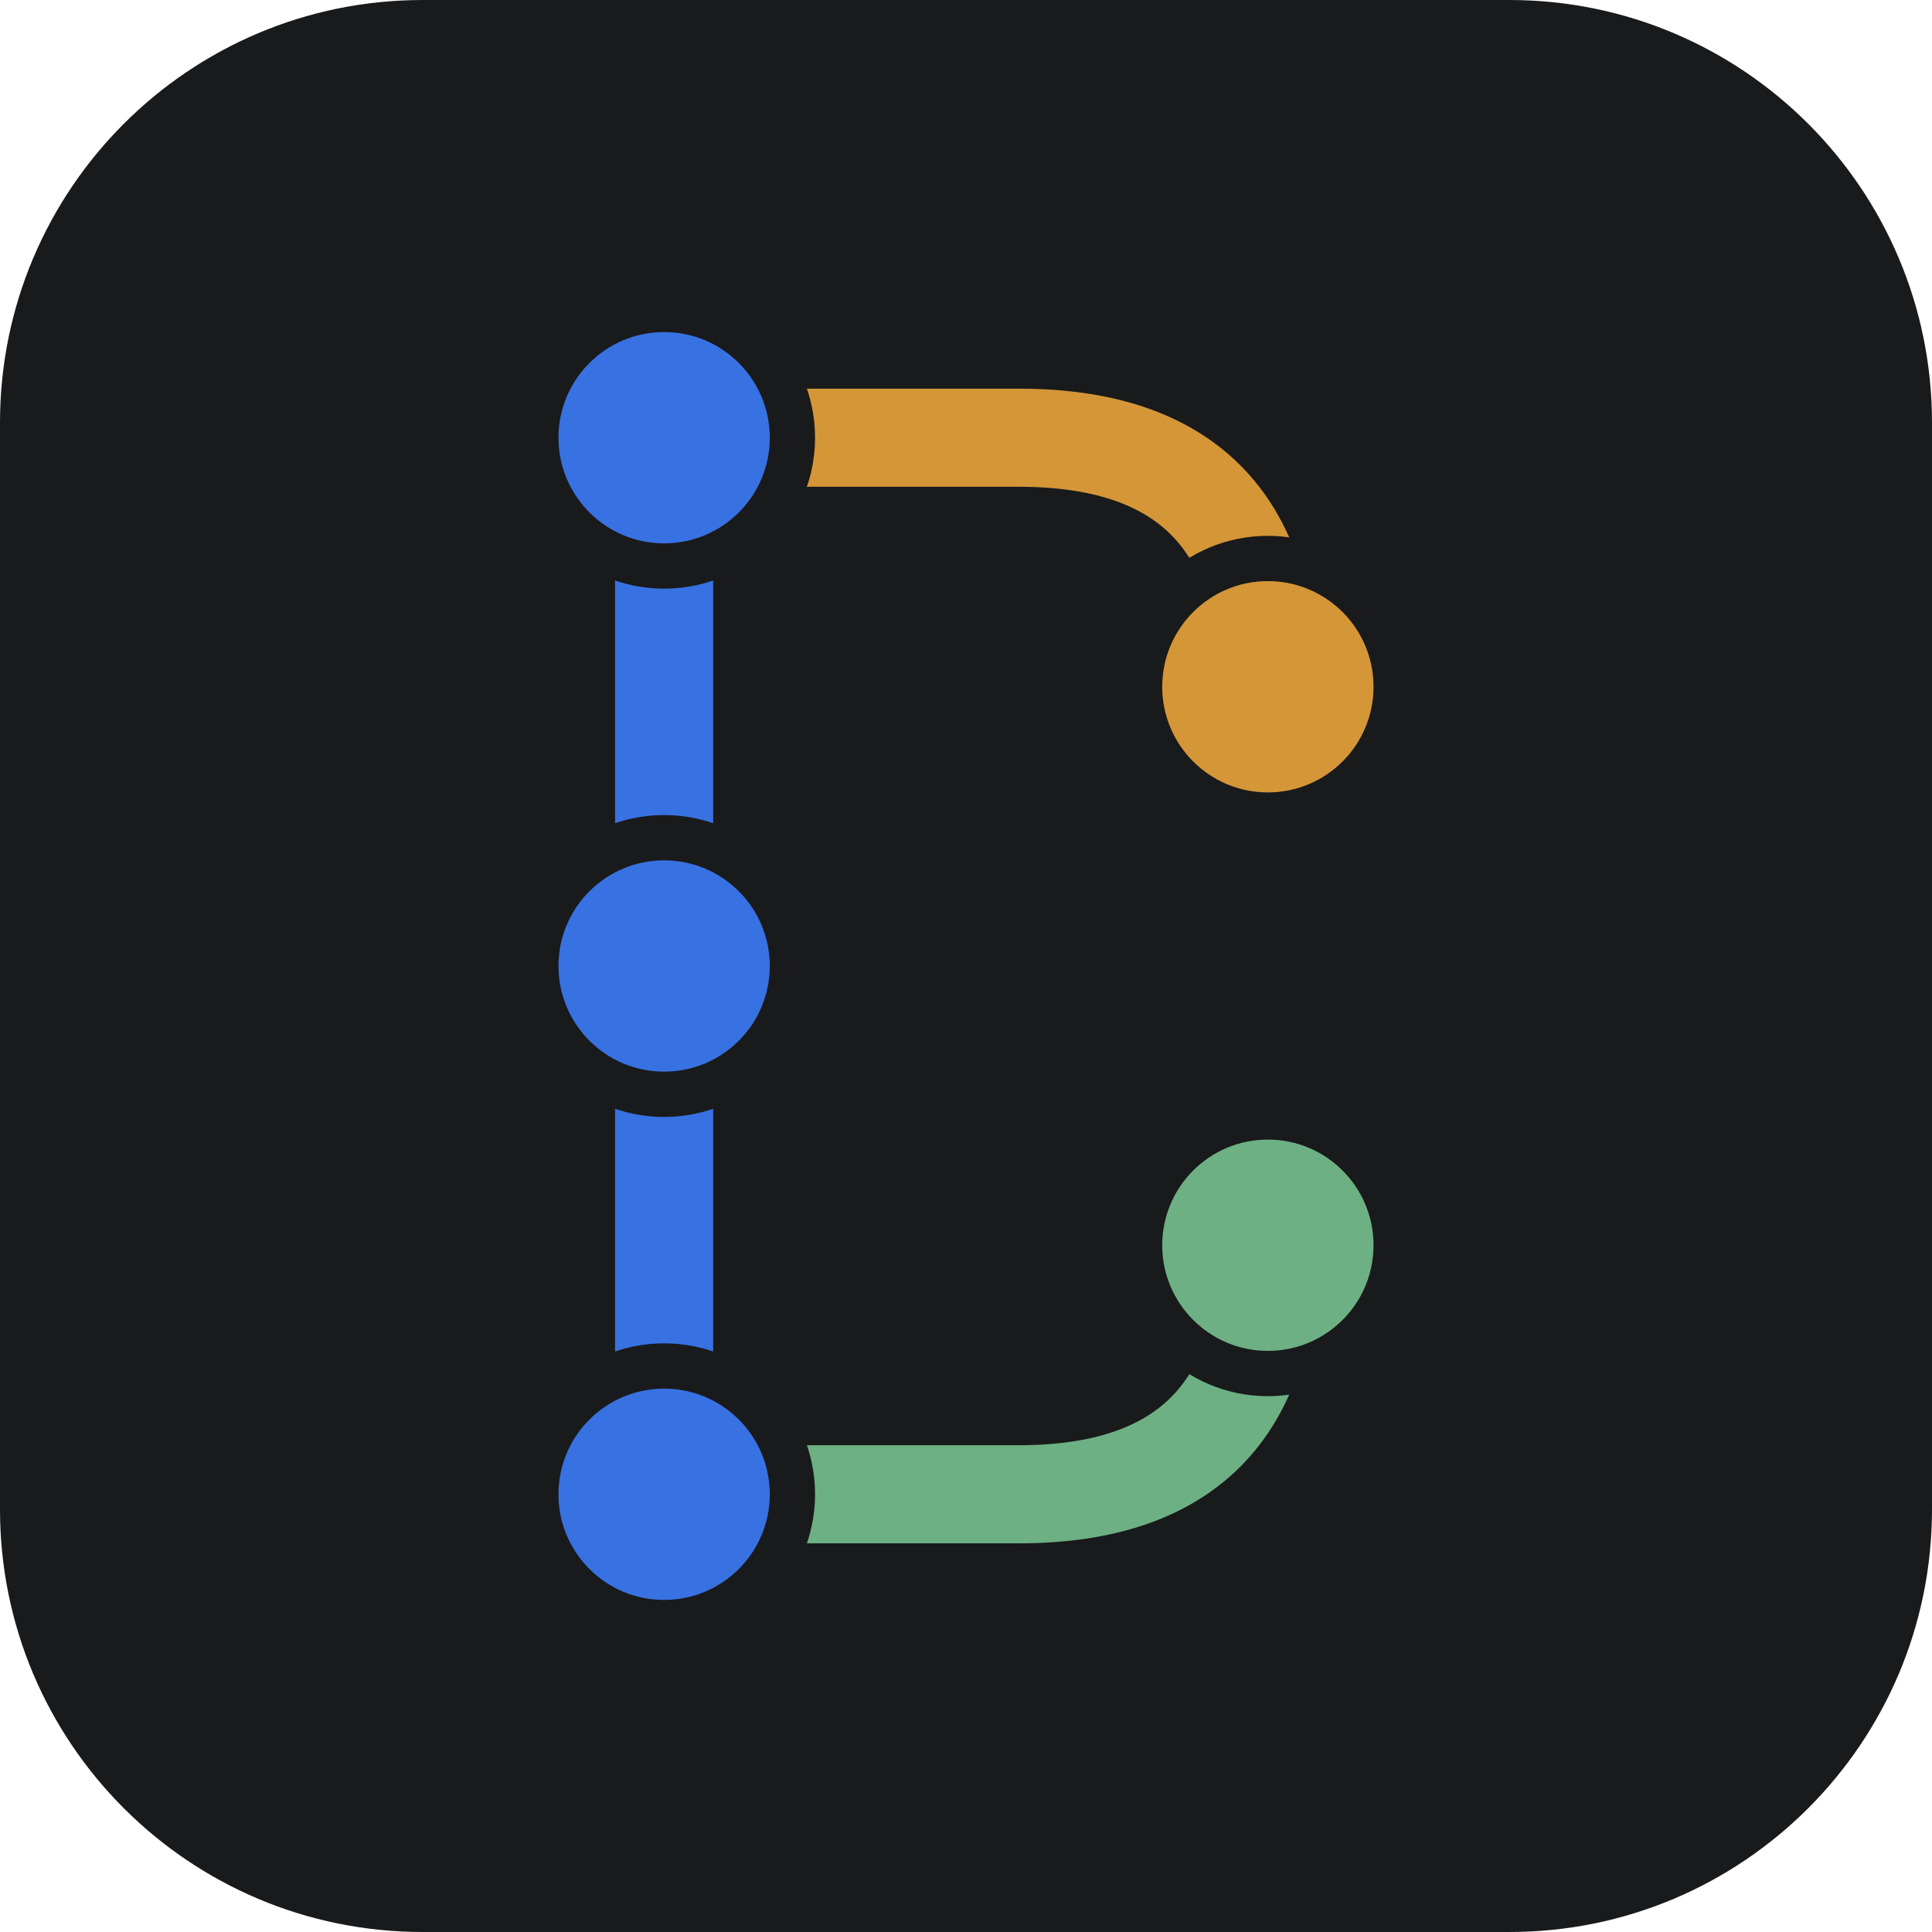
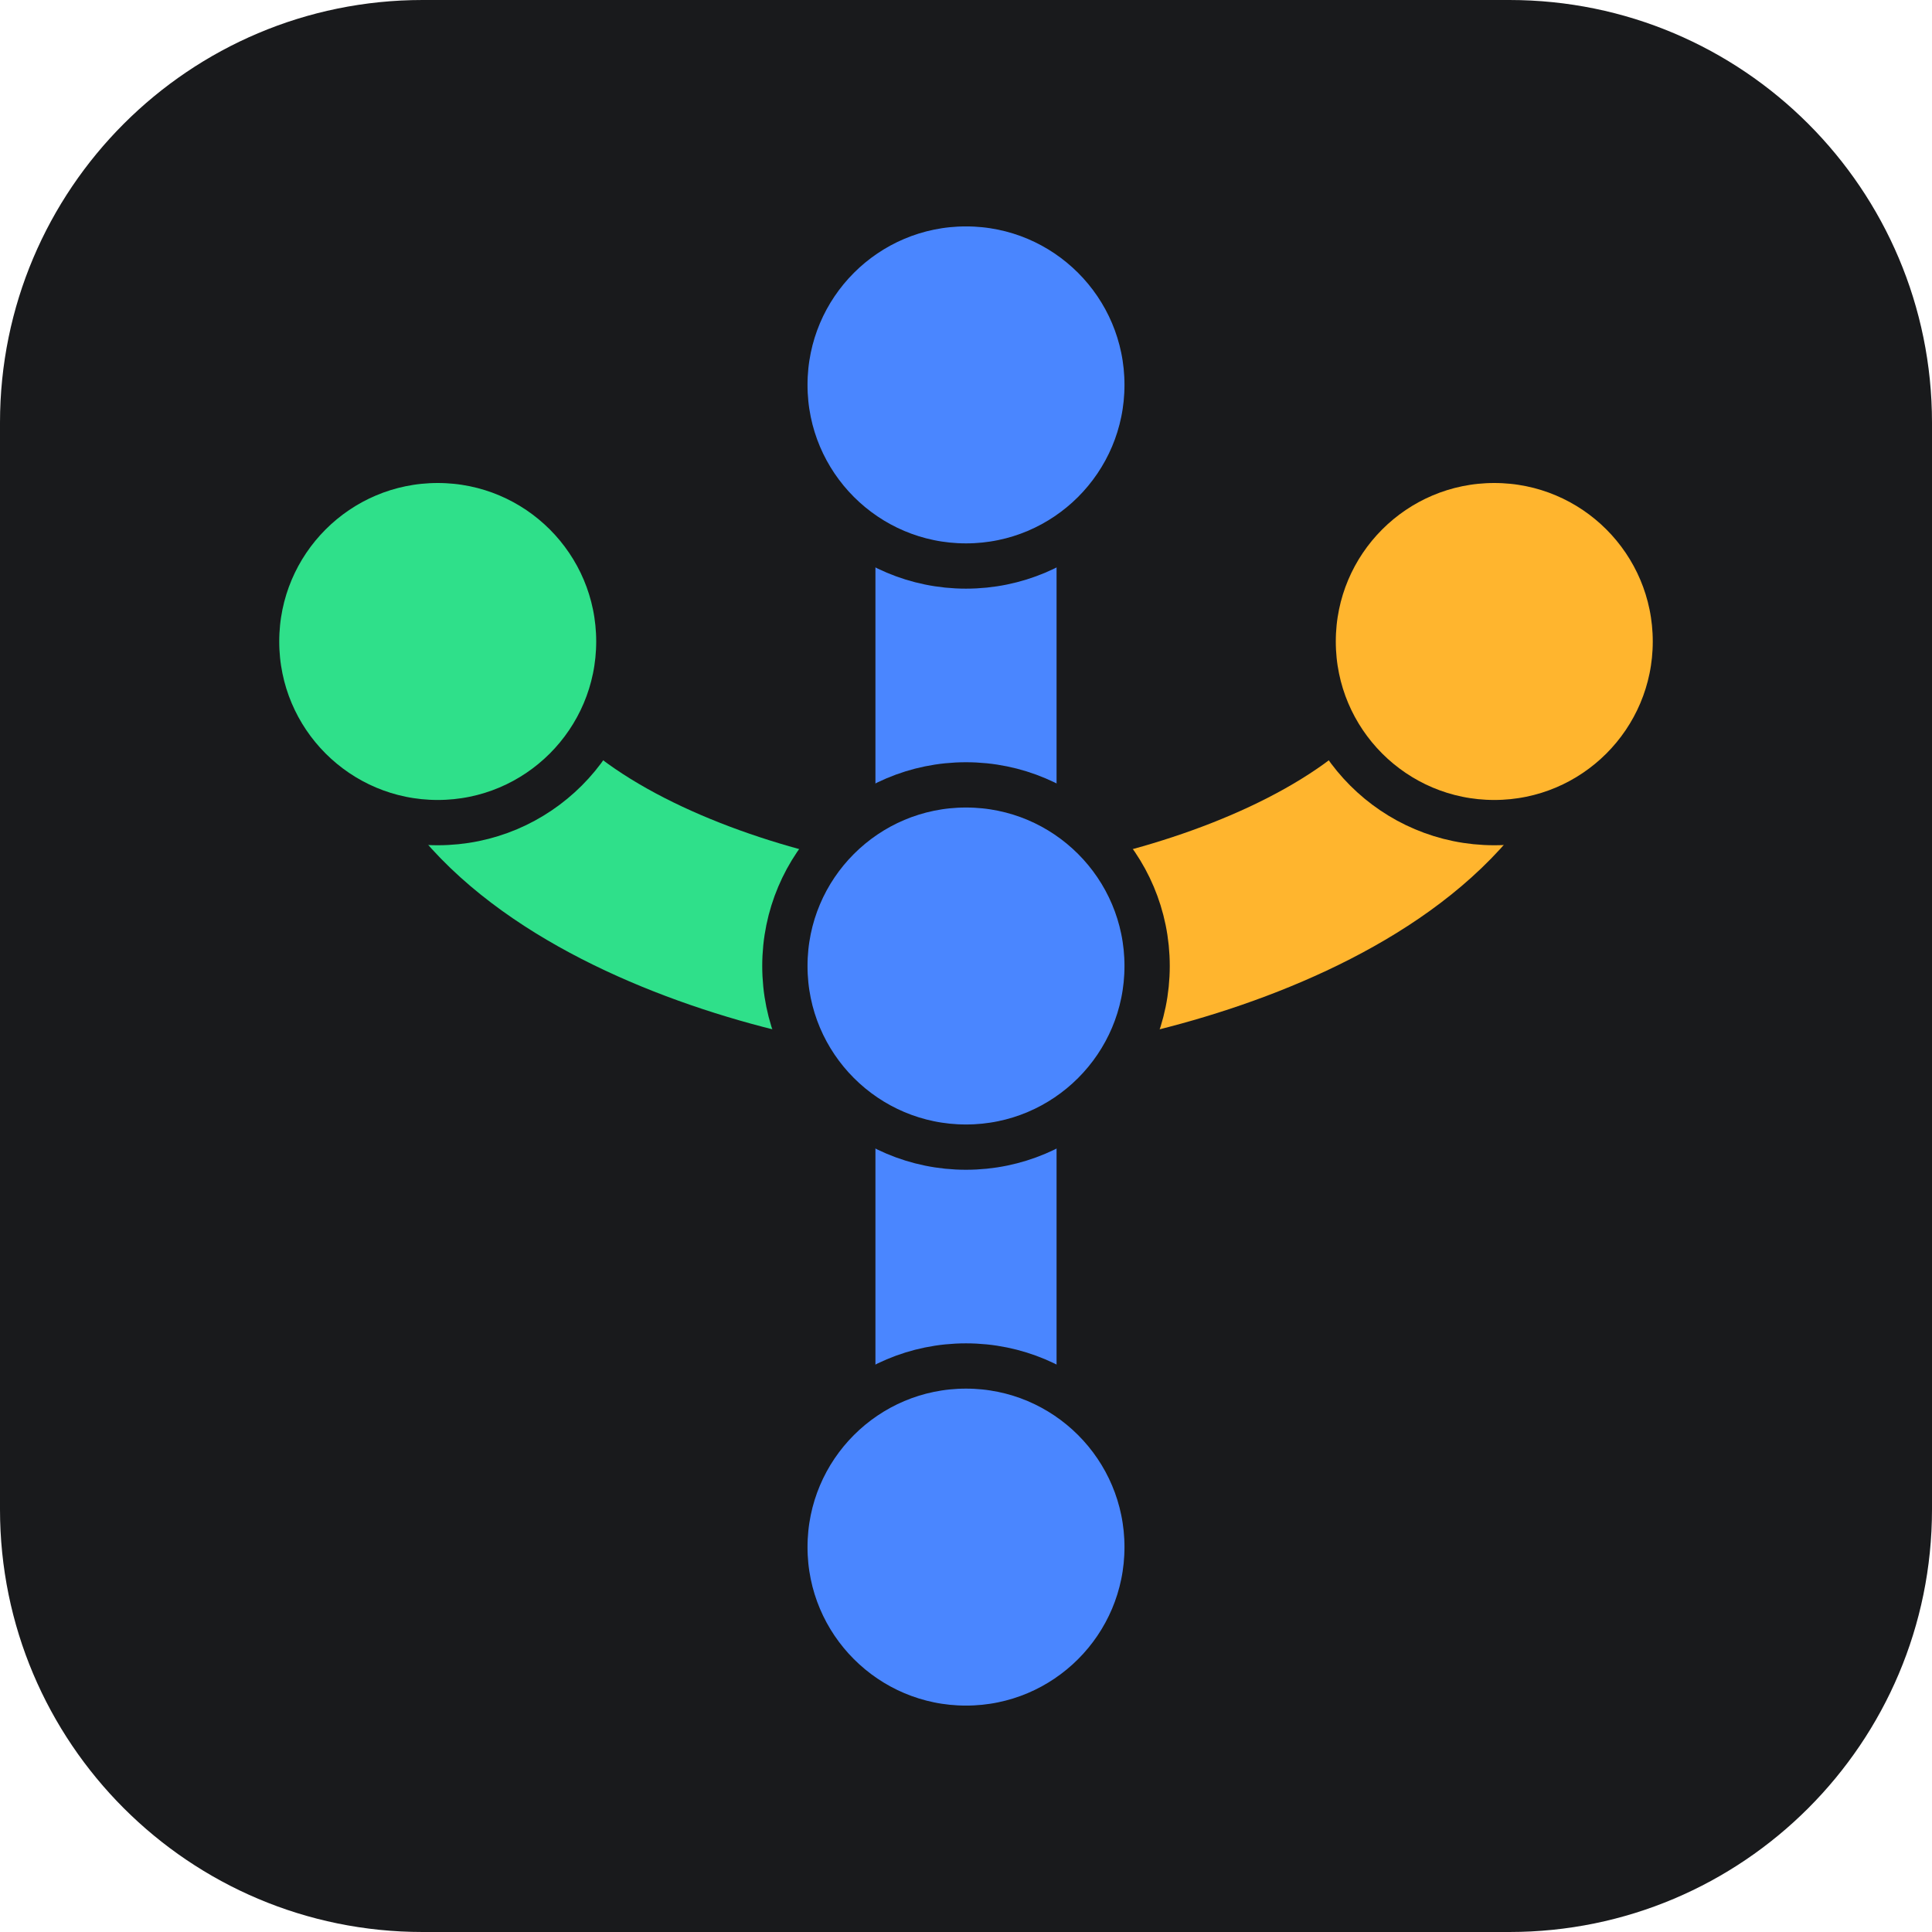
<svg xmlns="http://www.w3.org/2000/svg" width="1024" height="1024" viewBox="0 0 1024 1024">
  <rect x="0" y="0" width="1024" height="1024" rx="224" ry="224" fill="#191A1C" />
-   <g fill="none" stroke-width="52" stroke-linecap="round" stroke-linejoin="round">
-     <path d="M352 232 V792" stroke="#3871E1" />
-     <path d="M352 232 H540 Q672 232 672 364" stroke="#D59637" />
-     <path d="M352 792 H540 Q672 792 672 660" stroke="#6DB083" />
+   <g fill="none" stroke-width="96" stroke-linecap="round" stroke-linejoin="round">
+     <path d="M512 820 V204" stroke="#4A86FF" />
+     <path d="M512 512 C430 512 232 460 232 340" stroke="#2FE08A" />
+     <path d="M512 512 C594 512 792 460 792 340" stroke="#FFB52E" />
  </g>
  <g stroke="#191A1C" stroke-width="24">
-     <circle cx="352" cy="232" r="68" fill="#3871E1" />
-     <circle cx="352" cy="512" r="68" fill="#3871E1" />
-     <circle cx="352" cy="792" r="68" fill="#3871E1" />
-     <circle cx="672" cy="364" r="68" fill="#D59637" />
-     <circle cx="672" cy="660" r="68" fill="#6DB083" />
+     <circle cx="512" cy="820" r="96" fill="#4A86FF" />
+     <circle cx="512" cy="512" r="96" fill="#4A86FF" />
+     <circle cx="512" cy="204" r="96" fill="#4A86FF" />
+     <circle cx="232" cy="340" r="96" fill="#2FE08A" />
+     <circle cx="792" cy="340" r="96" fill="#FFB52E" />
  </g>
</svg>
